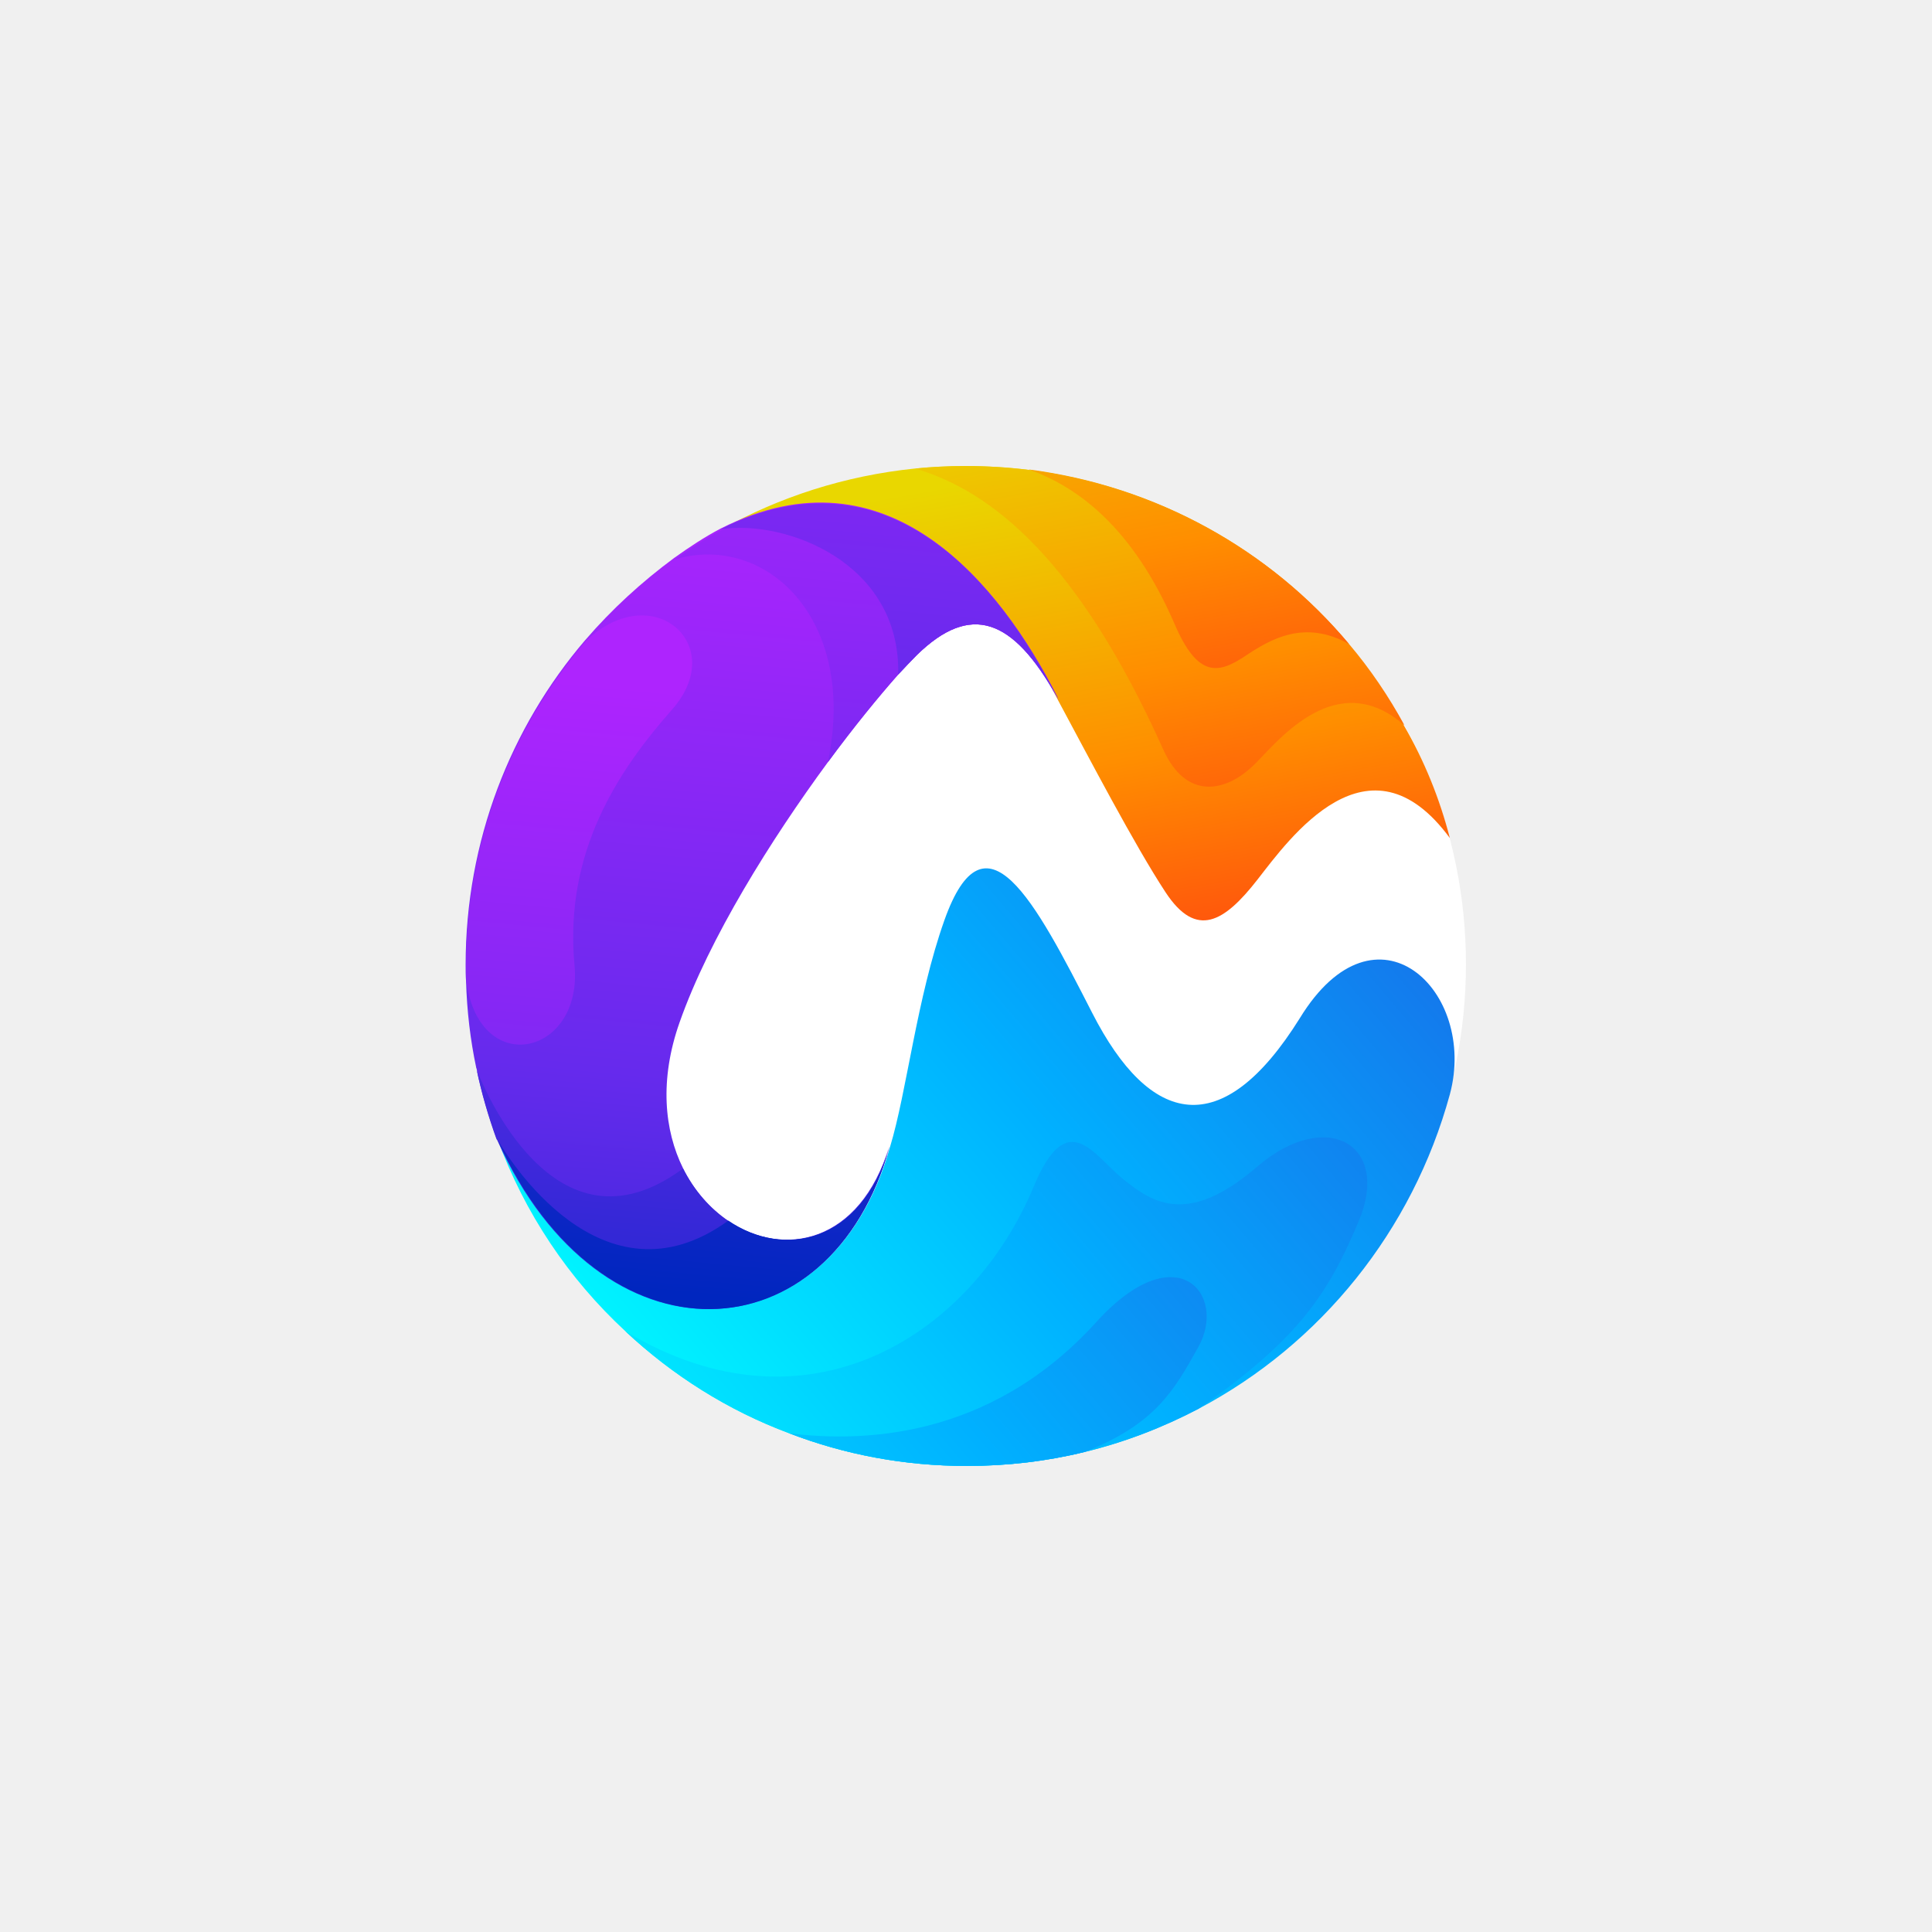
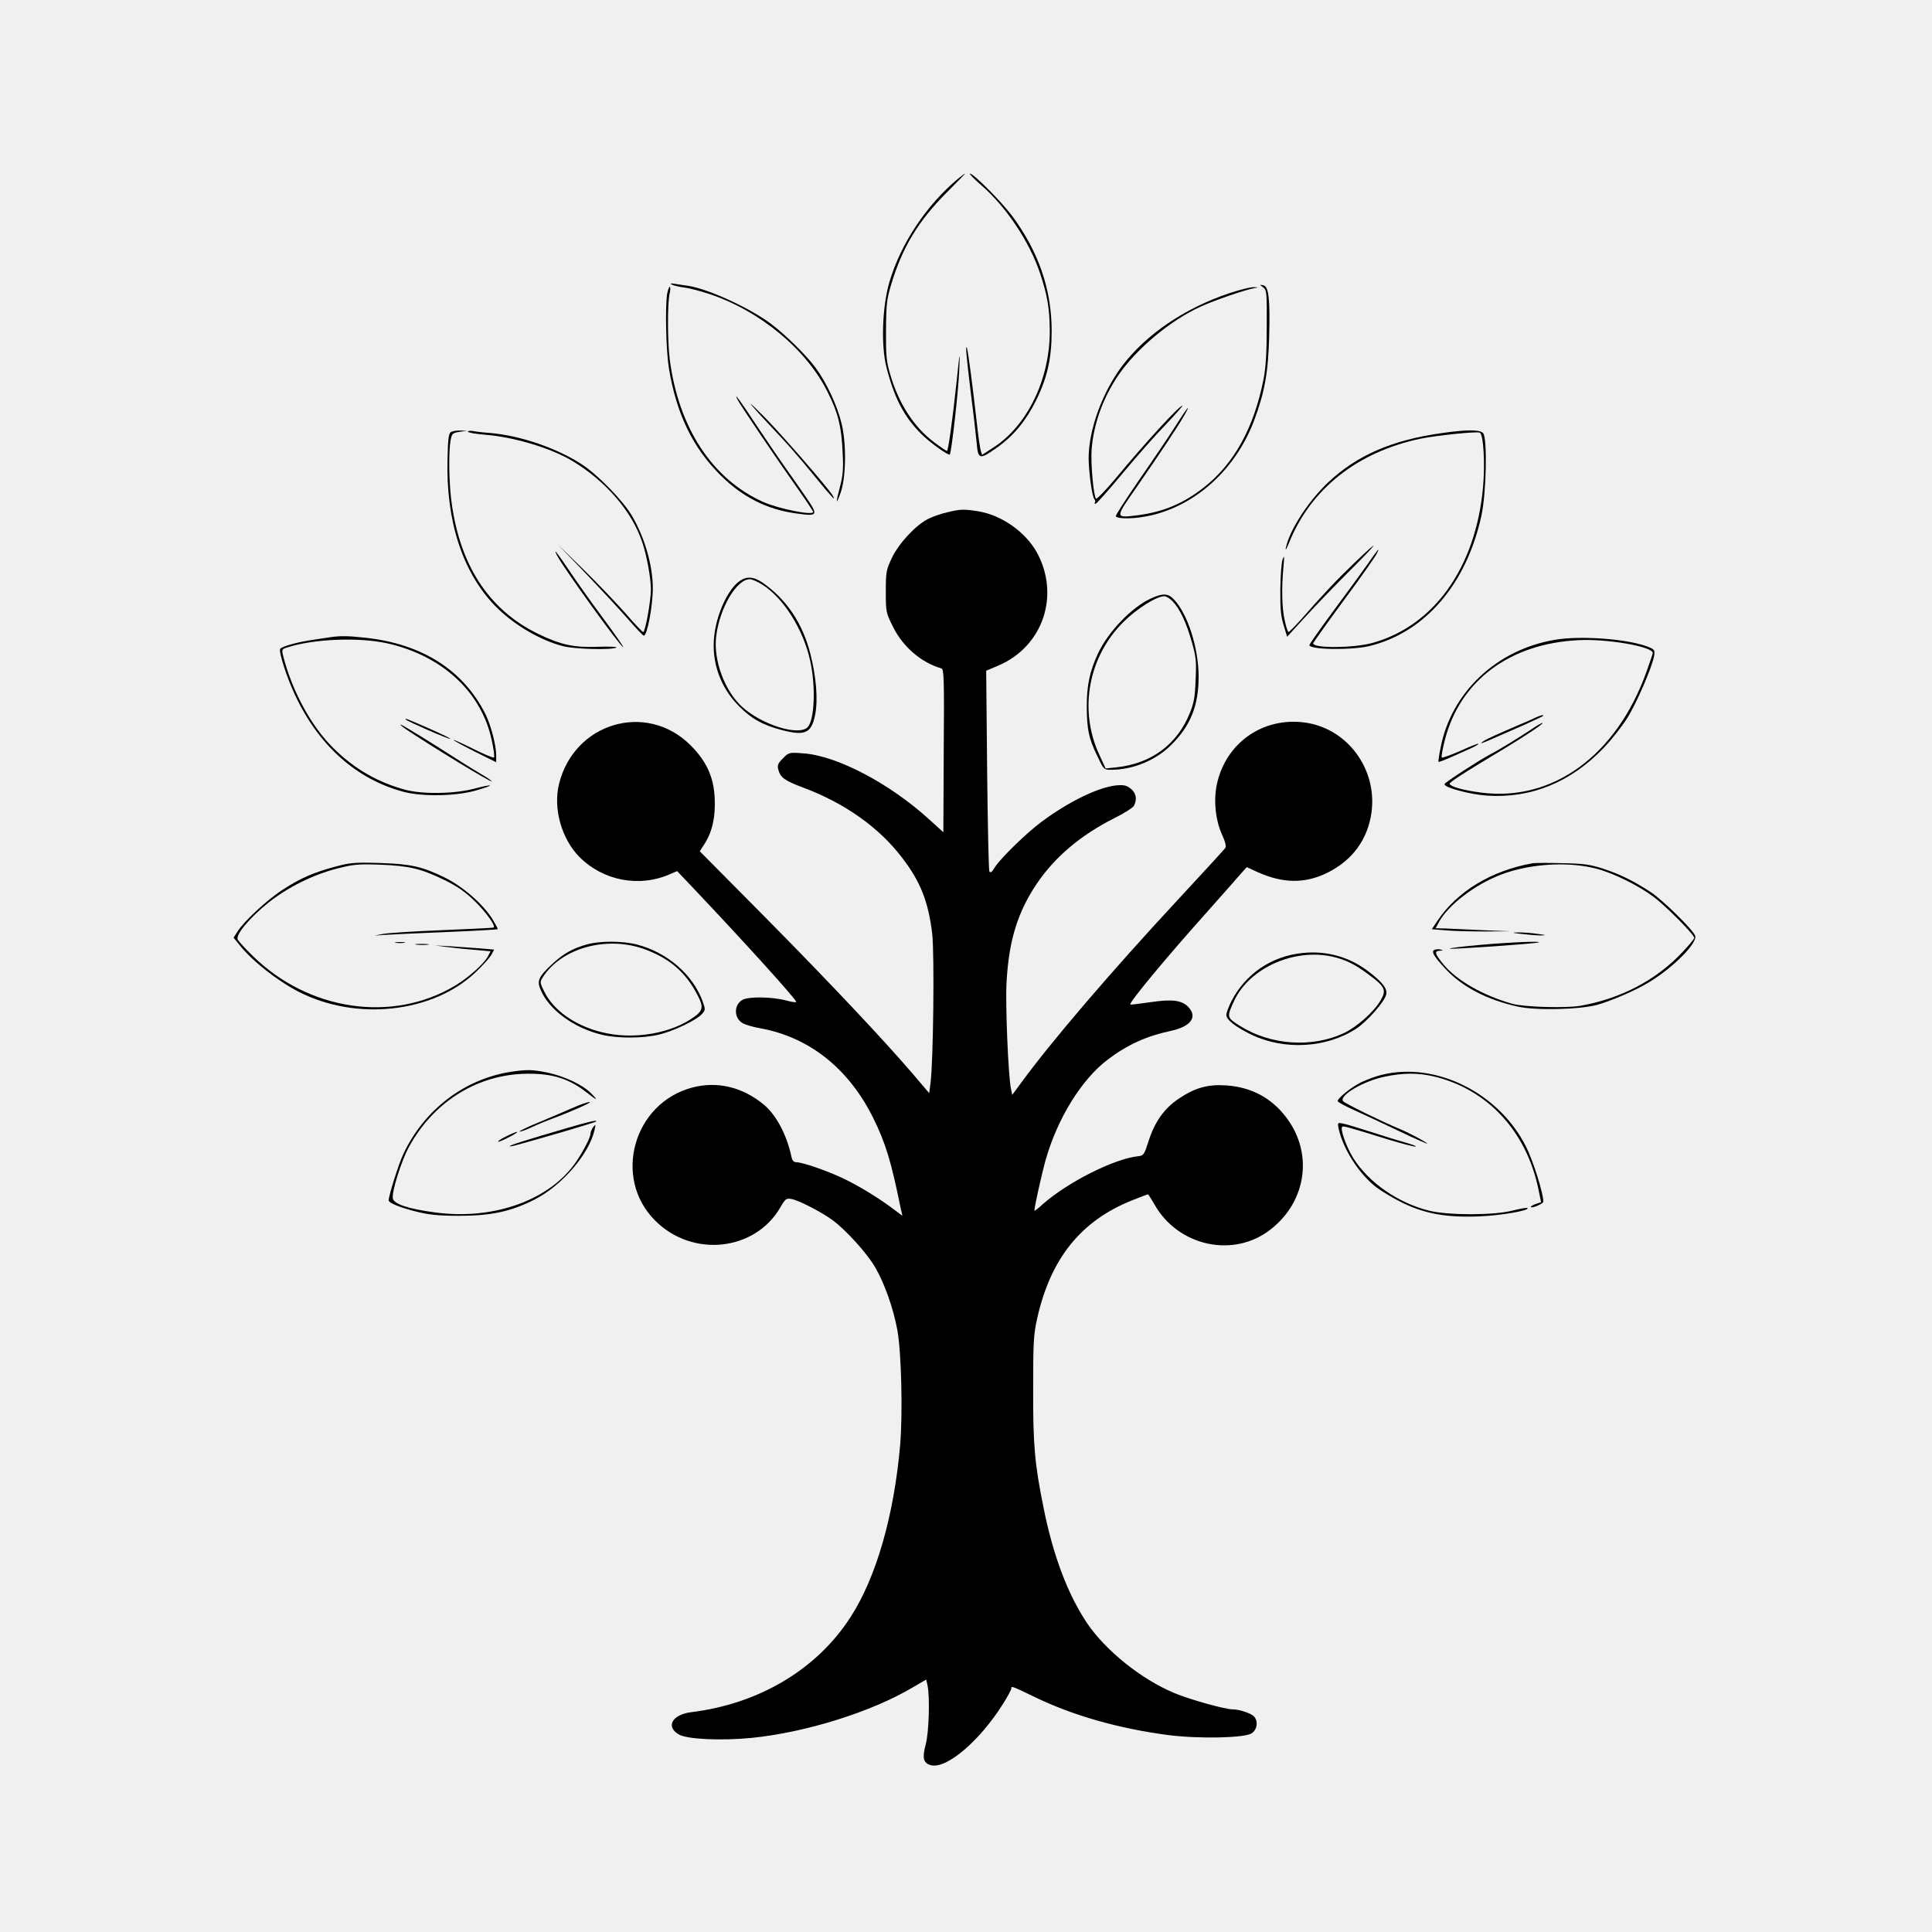
- <svg xmlns="http://www.w3.org/2000/svg" version="1.1" id="Layer_1" x="0px" y="0px" viewBox="0 0 456 456" style="enable-background:new 0 0 456 456;" xml:space="preserve">
-   <style type="text/css">
- 	.st0{fill:#FFFFFF;}
- 	.st1{fill:url(#SVGID_1_);}
- 	.st2{fill:url(#SVGID_2_);}
- 	.st3{fill:url(#SVGID_3_);}
- 	.st4{fill:url(#SVGID_4_);}
- 	.st5{fill:url(#SVGID_5_);}
- 	.st6{fill:url(#SVGID_6_);}
- 	.st7{fill:url(#SVGID_7_);}
- 	.st8{fill:url(#SVGID_8_);}
- 	.st9{fill:url(#SVGID_9_);}
- 	.st10{fill:url(#SVGID_10_);}
- 	.st11{fill:url(#SVGID_11_);}
- 	.st12{fill:url(#SVGID_12_);}
- </style>
-   <g>
-     <circle class="st0" cx="229.4" cy="227.6" r="116.6" />
-     <g>
-       <linearGradient id="SVGID_1_" gradientUnits="userSpaceOnUse" x1="247.148" y1="347.438" x2="272.324" y2="206.94" gradientTransform="matrix(1 0 0 -1 0 458)">
-         <stop offset="0" style="stop-color:#E9D700" />
-         <stop offset="0.497" style="stop-color:#FF8E00" />
-         <stop offset="1" style="stop-color:#FF2F15" />
-       </linearGradient>
-       <path class="st1" d="M342.2,197.8c-19.2-26.1-37.9,0.2-45.4,9.8c-7.8,10-14.4,14.1-21.7,3c-7.3-11.1-18.2-32-25.2-45    c-13.5-26.9-39.8-60.8-79.7-40.6c13.7-7.7,29.2-12.7,45.6-14.4c4-0.4,7.9-0.6,12-0.6c5,0,9.9,0.3,14.8,0.9    c30.2,3.8,56.9,19,75.6,41.1c5,5.9,9.5,12.4,13.2,19.3C336.2,179.6,339.8,188.5,342.2,197.8z" />
-       <linearGradient id="SVGID_2_" gradientUnits="userSpaceOnUse" x1="161.377" y1="122.519" x2="328.135" y2="264.371" gradientTransform="matrix(1 0 0 -1 0 458)">
-         <stop offset="0" style="stop-color:#00F4FF" />
-         <stop offset="0.497" style="stop-color:#00B1FF" />
-         <stop offset="1" style="stop-color:#176FE9" />
-       </linearGradient>
-       <path class="st2" d="M342.2,258.3c-8.8,32.2-30.5,59-59.3,74.2c-8.4,4.4-17.4,7.9-26.9,10.2c-8.9,2.2-18.3,3.3-27.8,3.3    c-14.8,0-28.9-2.7-41.9-7.7c-14.5-5.4-27.6-13.7-38.7-24.1c-13.4-12.4-23.8-27.9-30.2-45.4c24.4,54.5,78.8,51.8,92.7,1.8    c3.9-12.8,6.3-35.1,12.8-53.4c9.6-27,21.3-4.7,34.9,21.9c13.6,26.6,30.6,30.7,49,1.2C324.8,210.9,348.8,233.9,342.2,258.3z" />
-       <linearGradient id="SVGID_3_" gradientUnits="userSpaceOnUse" x1="187.422" y1="342.311" x2="160.351" y2="58.603" gradientTransform="matrix(1 0 0 -1 0 458)">
-         <stop offset="0" style="stop-color:#AE24FE" />
-         <stop offset="0.493" style="stop-color:#662AED" />
-         <stop offset="1" style="stop-color:#0026BF" />
-       </linearGradient>
-       <path class="st3" d="M250,165.5c-0.2-0.4-0.4-0.7-0.6-1.1c-10.3-18.5-20.3-22.2-33-9.8c-1.3,1.3-2.8,2.9-4.4,4.6    c-4.6,5.2-10.5,12.4-16.6,20.7c-13.3,18.1-28,41.5-35,61.4c-4.8,13.6-3.6,25.5,0.8,34.4c2.6,5.3,6.4,9.5,10.6,12.4l0,0    c13,8.9,31.2,5.4,38.1-17.6c-13.8,50-68,52.8-92.5-1.5c-0.1-0.1-0.1-0.2-0.1-0.2c0-0.1-0.1-0.1-0.1-0.1    c-1.9-5.3-3.6-10.8-4.7-16.4c0-0.1,0-0.1-0.1-0.2V252c-1.4-6.6-2.2-13.5-2.4-20.4l0,0c-0.1-1.3-0.1-2.6-0.1-3.9    c0-29.2,10.6-56,28.2-76.6l0.1-0.1c6.2-7.2,13.2-13.6,20.9-19.3l0,0c3.5-2.5,7.1-4.9,10.9-6.9l0.2-0.1    c39.3-19.8,65.5,12.8,79.1,39.5C249.6,164.8,249.8,165.2,250,165.5z" />
-       <linearGradient id="SVGID_4_" gradientUnits="userSpaceOnUse" x1="161.484" y1="88.328" x2="328.243" y2="230.182" gradientTransform="matrix(1 0 0 -1 0 458)">
-         <stop offset="0" style="stop-color:#00F4FF" />
-         <stop offset="0.497" style="stop-color:#00B1FF" />
-         <stop offset="1" style="stop-color:#176FE9" />
-       </linearGradient>
-       <path class="st4" d="M320.7,288.2c-7.3,17.4-14.3,27.9-37.8,44.3c-8.4,4.4-17.4,7.9-26.9,10.2c-8.9,2.2-18.3,3.3-27.8,3.3    c-14.8,0-28.9-2.7-41.9-7.7c-14.5-5.4-27.6-13.7-38.7-24.1c43.1,26,81.9,0.8,96.4-34.2c8-19.1,14.1-7.3,21.1-1.7    c7,5.7,15.4,11.1,31.7-3C313.1,261.4,328.3,270.1,320.7,288.2z" />
-       <linearGradient id="SVGID_5_" gradientUnits="userSpaceOnUse" x1="144.904" y1="50.516" x2="311.663" y2="192.369" gradientTransform="matrix(1 0 0 -1 0 458)">
-         <stop offset="0" style="stop-color:#00F4FF" />
-         <stop offset="0.497" style="stop-color:#00B1FF" />
-         <stop offset="1" style="stop-color:#176FE9" />
-       </linearGradient>
-       <path class="st5" d="M282.8,318c-5.6,10-10,18.1-26.8,24.7c-8.9,2.2-18.3,3.3-27.8,3.3c-14.8,0-28.9-2.7-41.9-7.7    c16.2,2,46.9,1.9,72.4-26.2C277.7,291.1,289.8,305.5,282.8,318z" />
-       <linearGradient id="SVGID_6_" gradientUnits="userSpaceOnUse" x1="178.399" y1="376.61" x2="151.328" y2="92.904" gradientTransform="matrix(1 0 0 -1 0 458)">
-         <stop offset="0" style="stop-color:#AE24FE" />
-         <stop offset="0.493" style="stop-color:#662AED" />
-         <stop offset="1" style="stop-color:#0026BF" />
-       </linearGradient>
-       <path class="st6" d="M171.9,288.2L171.9,288.2c-4.3-2.9-8-7.1-10.7-12.4c-30.5,22.6-47.4-20.1-48.7-23.3    c1.2,5.6,2.8,11.2,4.7,16.4c0,0,0,0,0.1,0.1c0,0.1,0.1,0.1,0.1,0.2c24.4,54.2,78.6,51.4,92.5,1.5C203.1,293.6,185,297,171.9,288.2    z" />
-       <linearGradient id="SVGID_7_" gradientUnits="userSpaceOnUse" x1="139.427" y1="296.817" x2="112.356" y2="13.11" gradientTransform="matrix(1 0 0 -1 0 458)">
-         <stop offset="0" style="stop-color:#AE24FE" />
-         <stop offset="0.493" style="stop-color:#662AED" />
-         <stop offset="1" style="stop-color:#0026BF" />
-       </linearGradient>
-       <path class="st7" d="M158.6,167.5c-12.7,14.4-25.5,33.6-23,60.3c2,21.2-22.2,26.9-25.5,4.1l0,0c-0.1-1.3-0.1-2.6-0.1-3.9    c0-29.2,10.6-56,28.2-76.6l0.1-0.1C153.9,136.3,172.2,152.1,158.6,167.5z" />
-       <linearGradient id="SVGID_8_" gradientUnits="userSpaceOnUse" x1="210.809" y1="373.518" x2="183.738" y2="89.808" gradientTransform="matrix(1 0 0 -1 0 458)">
-         <stop offset="0" style="stop-color:#AE24FE" />
-         <stop offset="0.493" style="stop-color:#662AED" />
-         <stop offset="1" style="stop-color:#0026BF" />
-       </linearGradient>
-       <path class="st8" d="M250,165.5c-0.2-0.4-0.4-0.7-0.6-1.1c-10.3-18.5-20.3-22.2-33-9.8c-1.3,1.3-2.8,2.9-4.4,4.6    c-4.6,5.2-10.5,12.4-16.6,20.7c7.1-34.1-14.9-54.1-36-47.9c3.5-2.5,7.1-4.9,10.9-6.9l0.2-0.1c39.3-19.8,65.5,12.8,79.1,39.5    C249.6,164.8,249.8,165.2,250,165.5z" />
-       <linearGradient id="SVGID_9_" gradientUnits="userSpaceOnUse" x1="264.382" y1="369.995" x2="289.559" y2="229.493" gradientTransform="matrix(1 0 0 -1 0 458)">
-         <stop offset="0" style="stop-color:#E9D700" />
-         <stop offset="0.497" style="stop-color:#FF8E00" />
-         <stop offset="1" style="stop-color:#FF2F15" />
-       </linearGradient>
-       <path class="st9" d="M318.4,152c-18.6-22.2-45.4-37.3-75.6-41.1c-4.8-0.6-9.8-0.9-14.8-0.9c-4.1,0-8.1,0.2-12,0.6    c18.2,5.3,38.6,21.8,58.6,66.4c5.3,11.7,14.7,10.4,21.9,3c5.4-5.4,19.1-22.7,35-8.8C327.8,164.4,323.4,157.9,318.4,152z" />
-       <linearGradient id="SVGID_10_" gradientUnits="userSpaceOnUse" x1="267.433" y1="400.068" x2="292.609" y2="259.571" gradientTransform="matrix(1 0 0 -1 0 458)">
-         <stop offset="0" style="stop-color:#E9D700" />
-         <stop offset="0.497" style="stop-color:#FF8E00" />
-         <stop offset="1" style="stop-color:#FF2F15" />
-       </linearGradient>
-       <path class="st10" d="M318.4,152c-10.6-5.9-18.6-1.1-24.6,2.9c-6.2,4.1-11.1,5.2-16.6-7.7c-10.1-23.3-23.4-32.5-34.4-36.4    C273,114.7,299.8,129.8,318.4,152z" />
-       <linearGradient id="SVGID_11_" gradientUnits="userSpaceOnUse" x1="187.435" y1="436.389" x2="160.363" y2="152.68" gradientTransform="matrix(1 0 0 -1 0 458)">
-         <stop offset="0" style="stop-color:#AE24FE" />
-         <stop offset="0.493" style="stop-color:#662AED" />
-         <stop offset="1" style="stop-color:#0026BF" />
-       </linearGradient>
-       <path class="st11" d="M210,270.6c-13.8,50-68,52.8-92.5-1.5c2.1,3.7,24.6,40.6,54.4,19l0,0C185,297,203.1,293.6,210,270.6z" />
-       <linearGradient id="SVGID_12_" gradientUnits="userSpaceOnUse" x1="221.252" y1="433.396" x2="194.181" y2="149.689" gradientTransform="matrix(1 0 0 -1 0 458)">
-         <stop offset="0" style="stop-color:#AE24FE" />
-         <stop offset="0.493" style="stop-color:#662AED" />
-         <stop offset="1" style="stop-color:#0026BF" />
-       </linearGradient>
-       <path class="st12" d="M249.4,164.4L249.4,164.4c-10.4-18.5-20.3-22.2-33-9.8c-1.3,1.3-2.8,2.9-4.4,4.6    c0.6-26.5-26.6-36.6-41.9-34.3l0.2-0.1C209.6,105.2,235.9,137.8,249.4,164.4z" />
-     </g>
+ <svg xmlns="http://www.w3.org/2000/svg" version="1.0" width="1024pt" height="1024pt" viewBox="0 0 1024 1024" preserveAspectRatio="xMidYMid meet">
+   <g transform="translate(0,1024) scale(0.1,-0.1)" fill="#000000" stroke="none">
+     <path d="M5078 9293 c-167 -139 -304 -344 -364 -548 -38 -130 -45 -336 -16 -450 41 -163 94 -265 185 -355 43 -44 144 -116 151 -109 9 9 46 340 50 444 5 114 3 107 -14 -60 -21 -197 -44 -365 -51 -365 -4 0 -35 21 -68 46 -107 80 -189 207 -233 361 -20 67 -23 100 -22 233 1 138 4 165 28 244 59 196 143 334 292 484 56 56 101 102 99 102 -2 0 -18 -12 -37 -27z" />
+     <path d="M5199 9260 c133 -114 259 -303 314 -470 38 -114 50 -185 51 -300 2 -256 -117 -505 -299 -622 l-60 -39 -7 23 c-4 13 -14 84 -22 158 -19 168 -45 372 -51 385 -9 25 -3 -44 19 -225 14 -107 28 -230 32 -272 8 -95 14 -97 110 -29 85 60 152 141 204 246 61 122 84 226 84 370 0 221 -69 420 -209 610 -56 75 -205 225 -224 225 -6 0 20 -27 58 -60z" />
+     <path d="M3560 8732 c8 -5 38 -12 66 -16 28 -3 91 -20 139 -36 268 -91 514 -296 624 -523 54 -108 71 -179 77 -312 5 -90 2 -124 -14 -185 -23 -87 -22 -102 3 -33 29 79 32 259 6 366 -23 97 -80 219 -139 299 -50 67 -160 175 -236 232 -114 85 -331 184 -438 201 -23 3 -56 8 -73 11 -21 3 -25 2 -15 -4z" />
+     <path d="M6695 8717 c19 -15 20 -27 19 -209 0 -138 -5 -217 -17 -278 -51 -258 -156 -448 -317 -574 -110 -86 -214 -129 -350 -147 -121 -15 -121 -16 -9 144 130 188 219 321 254 382 44 77 17 45 -50 -61 -33 -52 -118 -178 -189 -280 -70 -102 -126 -188 -122 -191 16 -16 108 -13 190 6 242 58 447 248 543 502 56 150 75 254 80 449 5 201 -3 263 -32 268 -20 4 -20 4 0 -11z" />
+     <path d="M3536 8683 c-11 -71 -6 -298 9 -393 40 -244 127 -424 277 -572 115 -113 243 -178 396 -199 121 -17 123 -14 45 99 -37 53 -83 120 -103 147 -20 28 -83 120 -140 205 -102 155 -134 197 -110 150 15 -29 217 -328 325 -480 41 -58 74 -109 75 -113 1 -21 -183 16 -266 53 -269 121 -447 393 -494 753 -12 95 -13 298 -1 350 5 20 5 37 1 37 -4 0 -10 -17 -14 -37z" />
+     <path d="M6513 8685 c-235 -79 -438 -217 -565 -384 -106 -141 -178 -339 -178 -491 1 -76 18 -200 30 -215 5 -6 7 -15 3 -18 -3 -4 -2 -7 4 -7 5 0 70 73 143 161 74 89 177 206 230 260 52 55 91 99 87 99 -17 0 -194 -193 -356 -388 -52 -62 -98 -109 -102 -105 -13 13 -29 191 -23 263 11 135 60 271 142 392 95 139 275 290 436 363 72 33 241 91 286 98 22 4 21 4 -5 5 -16 1 -76 -14 -132 -33z" />
+     <path d="M3981 8095 c13 -16 58 -66 100 -110 100 -106 138 -149 243 -277 79 -97 110 -131 90 -95 -23 39 -265 317 -353 407 -57 58 -93 92 -80 75z" />
+     <path d="M2390 7950 c-12 -7 -16 -38 -18 -143 -9 -327 79 -599 251 -777 95 -98 237 -183 362 -215 61 -16 260 -21 282 -7 6 4 -37 6 -96 4 -128 -5 -198 10 -316 67 -268 129 -425 374 -465 726 -11 103 -12 241 -2 300 7 37 10 40 47 46 l40 6 -35 1 c-19 1 -42 -3 -50 -8z" />
+     <path d="M2480 7952 c0 -5 41 -12 90 -16 154 -12 351 -71 465 -140 177 -107 315 -267 369 -430 24 -69 46 -192 46 -250 0 -60 -30 -226 -41 -226 -4 0 -48 46 -97 103 -50 56 -150 161 -223 232 l-133 130 150 -156 c82 -86 183 -195 224 -242 41 -47 78 -86 82 -86 18 -2 48 156 48 252 0 119 -43 269 -111 384 -46 78 -178 214 -261 269 -131 87 -327 155 -489 169 -41 3 -84 8 -96 11 -13 2 -23 0 -23 -4z" />
+     <path d="M7645 7945 c-267 -37 -453 -118 -607 -263 -106 -101 -204 -253 -223 -347 -3 -16 5 -3 18 30 115 284 362 480 697 550 83 17 295 39 313 32 20 -7 29 -169 17 -294 -40 -423 -260 -731 -587 -821 -98 -27 -313 -29 -313 -2 0 4 72 105 161 226 89 120 168 233 176 249 20 40 6 24 -52 -60 -27 -38 -107 -148 -177 -242 -70 -95 -128 -177 -128 -182 0 -25 224 -28 319 -5 295 73 514 328 593 692 26 120 32 408 9 436 -16 19 -84 20 -216 1z" />
+     <path d="M5018 7524 c-32 -7 -77 -23 -100 -35 -66 -34 -154 -129 -191 -206 -30 -64 -32 -75 -32 -179 0 -107 1 -112 38 -186 52 -106 150 -190 257 -221 13 -4 15 -59 12 -436 l-2 -432 -73 66 c-210 192 -491 340 -669 352 -76 6 -77 5 -108 -26 -26 -26 -31 -37 -25 -59 10 -42 34 -60 131 -96 220 -82 403 -211 526 -373 97 -126 139 -234 159 -403 12 -108 6 -675 -9 -789 l-7 -55 -85 100 c-154 180 -440 484 -788 836 l-343 346 25 39 c41 63 59 144 54 243 -5 112 -44 196 -128 280 -233 233 -617 120 -697 -205 -32 -130 13 -290 107 -386 127 -128 318 -164 482 -92 l37 16 94 -99 c280 -296 537 -581 537 -594 0 -4 -24 -1 -52 7 -74 20 -198 22 -232 4 -48 -26 -47 -99 2 -125 15 -8 56 -20 91 -26 260 -47 469 -213 599 -475 66 -134 95 -228 147 -485 l8 -34 -39 29 c-70 54 -167 115 -254 159 -84 43 -233 96 -270 96 -13 0 -21 9 -25 28 -23 112 -79 220 -144 275 -113 95 -248 128 -381 93 -313 -82 -424 -479 -198 -705 197 -198 528 -163 663 68 28 48 32 51 60 46 39 -7 157 -68 215 -110 73 -53 184 -176 228 -251 50 -85 97 -219 118 -333 22 -119 29 -445 15 -610 -33 -376 -127 -702 -263 -912 -178 -277 -485 -460 -845 -504 -101 -13 -136 -77 -65 -118 45 -26 224 -34 388 -18 285 29 632 137 851 267 l72 42 7 -31 c13 -61 8 -249 -10 -315 -19 -70 -12 -98 29 -108 83 -21 260 131 383 328 23 37 42 72 42 78 0 15 1 15 123 -44 204 -99 444 -167 707 -202 165 -21 405 -16 444 9 30 20 36 66 11 91 -17 16 -77 36 -111 36 -41 0 -228 52 -311 87 -174 73 -361 223 -460 368 -102 151 -181 358 -232 614 -47 232 -56 331 -55 631 0 243 2 286 21 371 71 319 233 520 506 628 43 17 79 31 81 31 2 0 18 -24 35 -54 120 -213 398 -282 594 -148 208 144 255 412 104 610 -78 103 -185 160 -317 169 -97 7 -166 -12 -252 -70 -78 -52 -129 -125 -161 -227 -22 -69 -26 -75 -53 -78 -128 -13 -374 -137 -509 -256 -21 -20 -40 -34 -42 -33 -4 4 36 185 58 265 62 222 192 433 333 538 102 77 204 123 331 150 108 23 145 75 91 129 -34 34 -85 40 -200 23 -56 -8 -103 -14 -105 -12 -9 8 180 237 409 493 85 96 167 188 181 205 l27 30 59 -27 c134 -60 250 -61 368 -3 133 66 214 176 234 319 32 229 -126 445 -350 477 -225 32 -424 -108 -470 -330 -17 -84 -7 -184 26 -259 19 -42 26 -67 19 -76 -5 -7 -119 -132 -254 -277 -350 -377 -665 -745 -824 -962 l-51 -69 -7 34 c-14 68 -30 447 -23 564 12 220 59 371 160 521 97 143 232 257 412 348 51 25 97 55 103 65 18 34 12 68 -17 91 -23 18 -37 21 -79 17 -93 -10 -248 -85 -390 -190 -82 -60 -223 -198 -252 -245 -14 -24 -22 -30 -28 -21 -4 7 -9 249 -12 538 l-5 526 66 28 c237 102 327 375 201 602 -61 107 -186 195 -309 215 -75 12 -96 12 -167 -6z" />
+     <path d="M7179 7257 c-96 -92 -173 -174 -283 -300 -33 -37 -63 -67 -67 -67 -3 0 -13 28 -20 63 -15 64 -17 175 -6 287 5 53 4 59 -5 35 -6 -16 -11 -88 -12 -160 -1 -102 3 -143 18 -190 l18 -60 96 105 c53 58 158 167 234 243 155 154 174 185 27 44z" />
+     <path d="M2953 7295 c34 -66 336 -484 350 -485 4 0 -44 69 -106 153 -62 83 -141 195 -176 247 -70 104 -92 131 -68 85z" />
+     <path d="M3917 7158 c-61 -45 -121 -178 -132 -294 -14 -135 34 -269 131 -366 67 -68 129 -102 230 -128 123 -32 156 -15 175 85 15 79 5 198 -26 320 -41 161 -125 287 -252 376 -49 34 -87 36 -126 7z m124 -17 c112 -71 217 -237 253 -403 31 -140 23 -319 -15 -354 -50 -45 -241 15 -345 109 -93 84 -154 249 -138 375 18 149 108 302 178 302 12 0 42 -13 67 -29z" />
+     <path d="M6098 7067 c-100 -46 -226 -177 -279 -292 -43 -92 -59 -168 -59 -280 1 -121 10 -168 56 -262 34 -72 35 -73 73 -73 116 0 237 50 319 132 102 101 145 208 145 363 -1 153 -58 331 -131 408 -31 33 -60 34 -124 4z m117 -14 c39 -41 72 -111 101 -213 23 -80 26 -104 21 -203 -3 -91 -9 -124 -31 -177 -67 -166 -204 -267 -388 -287 l-58 -6 -34 74 c-109 236 -58 517 128 702 70 70 176 137 217 137 10 0 30 -12 44 -27z" />
+     <path d="M1760 6864 c-14 -2 -59 -9 -100 -15 -79 -11 -166 -35 -175 -48 -9 -15 35 -152 79 -245 125 -268 326 -447 576 -513 99 -26 272 -23 378 6 46 13 81 25 79 28 -3 2 -42 -6 -87 -18 -105 -27 -266 -29 -358 -6 -147 39 -272 110 -384 221 -118 115 -222 307 -268 493 -7 30 -6 33 24 42 141 45 375 54 525 22 295 -65 505 -260 558 -518 10 -45 15 -85 11 -88 -3 -3 -52 17 -108 45 -56 28 -104 50 -106 48 -2 -2 48 -29 111 -61 l115 -57 0 37 c0 52 -28 159 -57 218 -117 233 -336 373 -638 405 -90 10 -128 10 -175 4z" />
+     <path d="M8242 6849 c-310 -52 -551 -279 -607 -574 -8 -38 -12 -71 -11 -73 3 -3 47 15 168 70 27 12 46 23 44 26 -3 2 -46 -15 -96 -38 -51 -22 -95 -38 -98 -35 -4 3 4 45 16 93 81 315 344 511 708 529 153 8 394 -34 394 -68 0 -4 -16 -51 -35 -104 -159 -440 -496 -685 -874 -636 -94 12 -163 31 -168 47 -2 6 74 56 169 113 200 119 329 203 324 209 -3 2 -31 -14 -63 -36 -62 -41 -170 -108 -216 -131 -60 -32 -239 -148 -241 -157 -2 -18 135 -55 227 -61 233 -15 443 71 618 254 41 43 96 113 123 156 51 81 133 272 143 330 5 33 3 35 -38 51 -109 40 -351 58 -487 35z" />
+     <path d="M8135 6435 c-16 -8 -50 -23 -75 -33 -123 -53 -177 -77 -195 -89 -31 -20 -13 -15 56 16 35 15 108 47 162 71 53 24 97 45 97 46 0 7 -14 3 -45 -11z" />
+     <path d="M2151 6426 c10 -10 231 -107 236 -102 2 2 -45 25 -104 51 -125 55 -140 61 -132 51z" />
+     <path d="M2150 6376 c127 -86 465 -292 456 -277 -3 5 -27 22 -54 37 -26 15 -76 46 -112 69 -157 101 -310 195 -317 195 -4 0 8 -11 27 -24z" />
+     <path d="M1775 5646 c-112 -30 -184 -61 -277 -122 -80 -51 -207 -169 -239 -221 l-21 -33 31 -38 c66 -84 199 -189 313 -248 305 -157 710 -113 937 101 40 38 79 81 86 96 l14 26 -82 7 c-45 3 -116 8 -157 11 l-75 4 70 -9 c39 -5 105 -12 147 -15 l78 -7 -14 -27 c-20 -38 -101 -111 -172 -154 -333 -201 -780 -135 -1077 159 -38 37 -72 75 -77 84 -13 25 64 117 163 196 104 82 234 147 362 180 89 23 114 25 230 21 153 -6 218 -21 342 -82 69 -34 110 -63 161 -113 59 -58 109 -128 99 -138 -2 -2 -124 -8 -273 -14 -148 -6 -289 -15 -314 -20 l-45 -9 55 4 c30 2 176 9 325 15 148 6 271 13 273 15 2 2 -12 27 -30 57 -52 80 -156 170 -251 217 -121 59 -181 72 -347 77 -129 4 -155 2 -235 -20z" />
+     <path d="M8120 5664 c-216 -39 -397 -149 -501 -304 l-30 -45 73 -6 c40 -4 134 -6 208 -6 l135 1 -150 6 c-82 4 -171 8 -198 9 l-48 1 15 28 c48 93 194 205 336 258 152 57 356 69 504 29 88 -23 219 -88 297 -146 66 -48 219 -203 219 -220 0 -5 -29 -40 -65 -78 -139 -147 -325 -244 -539 -282 -78 -13 -297 -7 -361 11 -153 43 -292 122 -363 207 -48 58 -52 73 -19 74 17 1 18 2 4 6 -10 3 -25 2 -33 -1 -21 -8 -4 -36 59 -103 89 -95 221 -163 381 -198 97 -22 327 -16 421 9 77 22 201 75 272 118 130 78 260 209 248 248 -10 30 -171 189 -235 231 -89 59 -167 97 -254 125 -67 22 -104 27 -216 29 -74 2 -146 2 -160 -1z" />
+     <path d="M8065 5290 c33 -4 78 -8 100 -8 34 1 32 2 -15 8 -30 5 -75 8 -100 8 -41 -1 -40 -2 15 -8z" />
+     <path d="M2098 5243 c12 -2 32 -2 45 0 12 2 2 4 -23 4 -25 0 -35 -2 -22 -4z" />
+     <path d="M3113 5235 c-78 -21 -130 -51 -191 -109 -67 -63 -77 -85 -57 -131 44 -107 178 -205 328 -240 80 -19 215 -19 297 1 76 17 198 75 229 108 20 22 21 24 6 66 -51 143 -187 262 -350 304 -73 19 -192 20 -262 1z m309 -28 c132 -50 215 -123 277 -245 29 -56 26 -77 -12 -106 -123 -94 -331 -130 -501 -86 -139 35 -252 115 -300 212 -25 49 -25 53 -10 77 100 158 344 224 546 148z" />
+     <path d="M7847 5232 c-92 -8 -165 -17 -163 -20 5 -5 453 26 471 33 24 8 -153 1 -308 -13z" />
+     <path d="M2208 5233 c18 -2 45 -2 60 0 15 2 0 4 -33 4 -33 0 -45 -2 -27 -4z" />
+     <path d="M6905 5189 c-165 -16 -305 -111 -379 -257 -14 -28 -26 -60 -26 -71 0 -26 48 -64 133 -105 175 -84 399 -71 557 33 57 38 147 140 157 179 8 31 -19 66 -95 124 -100 76 -220 110 -347 97z m155 -19 c71 -16 120 -40 191 -93 91 -67 99 -84 66 -140 -35 -60 -125 -140 -193 -172 -169 -80 -389 -65 -551 37 -72 45 -72 47 -31 135 81 172 315 277 518 233z" />
+     <path d="M2713 4560 c-249 -37 -464 -200 -575 -436 -25 -53 -78 -221 -78 -246 0 -14 60 -38 147 -60 69 -17 118 -22 228 -22 168 0 275 23 400 87 144 74 287 240 316 367 7 32 7 33 -7 16 -8 -11 -14 -26 -14 -33 0 -20 -32 -83 -72 -144 -137 -208 -440 -318 -753 -275 -143 19 -219 45 -223 75 -6 36 46 200 85 271 126 232 347 375 596 388 150 7 247 -20 346 -98 58 -46 66 -46 19 0 -45 43 -138 86 -226 105 -78 16 -107 17 -189 5z" />
+     <path d="M7327 4544 c-32 -7 -82 -26 -112 -40 -54 -27 -125 -84 -125 -100 0 -5 37 -25 83 -46 45 -20 154 -71 242 -113 88 -42 156 -72 150 -66 -14 13 -101 59 -155 81 -85 35 -285 133 -292 144 -20 31 110 107 224 130 96 20 174 20 256 1 285 -67 492 -290 556 -598 l14 -69 -30 -10 c-16 -6 -27 -13 -24 -16 7 -7 66 18 66 29 0 45 -55 220 -93 294 -143 282 -475 448 -760 379z" />
+     <path d="M3040 4370 c-36 -16 -116 -50 -178 -76 -62 -25 -111 -49 -108 -51 3 -3 31 7 63 22 32 15 81 35 108 45 100 37 220 90 200 89 -11 0 -49 -13 -85 -29z" />
+     <path d="M3005 4261 c-219 -64 -307 -92 -303 -96 3 -4 33 4 292 79 88 26 162 49 165 51 10 11 -31 2 -154 -34z" />
+     <path d="M7095 4258 c24 -109 108 -240 200 -311 28 -21 91 -59 140 -83 121 -58 234 -78 405 -71 112 4 269 31 256 44 -3 3 -38 -3 -78 -13 -99 -26 -341 -26 -443 -1 -165 41 -321 149 -403 280 -36 58 -70 153 -58 165 6 5 26 0 245 -68 73 -22 138 -39 144 -37 6 2 -18 11 -54 21 -35 10 -120 36 -187 58 -68 22 -135 42 -149 44 -23 4 -24 3 -18 -28z" />
+     <path d="M2683 4217 c-24 -11 -43 -24 -43 -28 0 -6 81 33 99 48 13 10 -20 -1 -56 -20z" />
  </g>
</svg>
